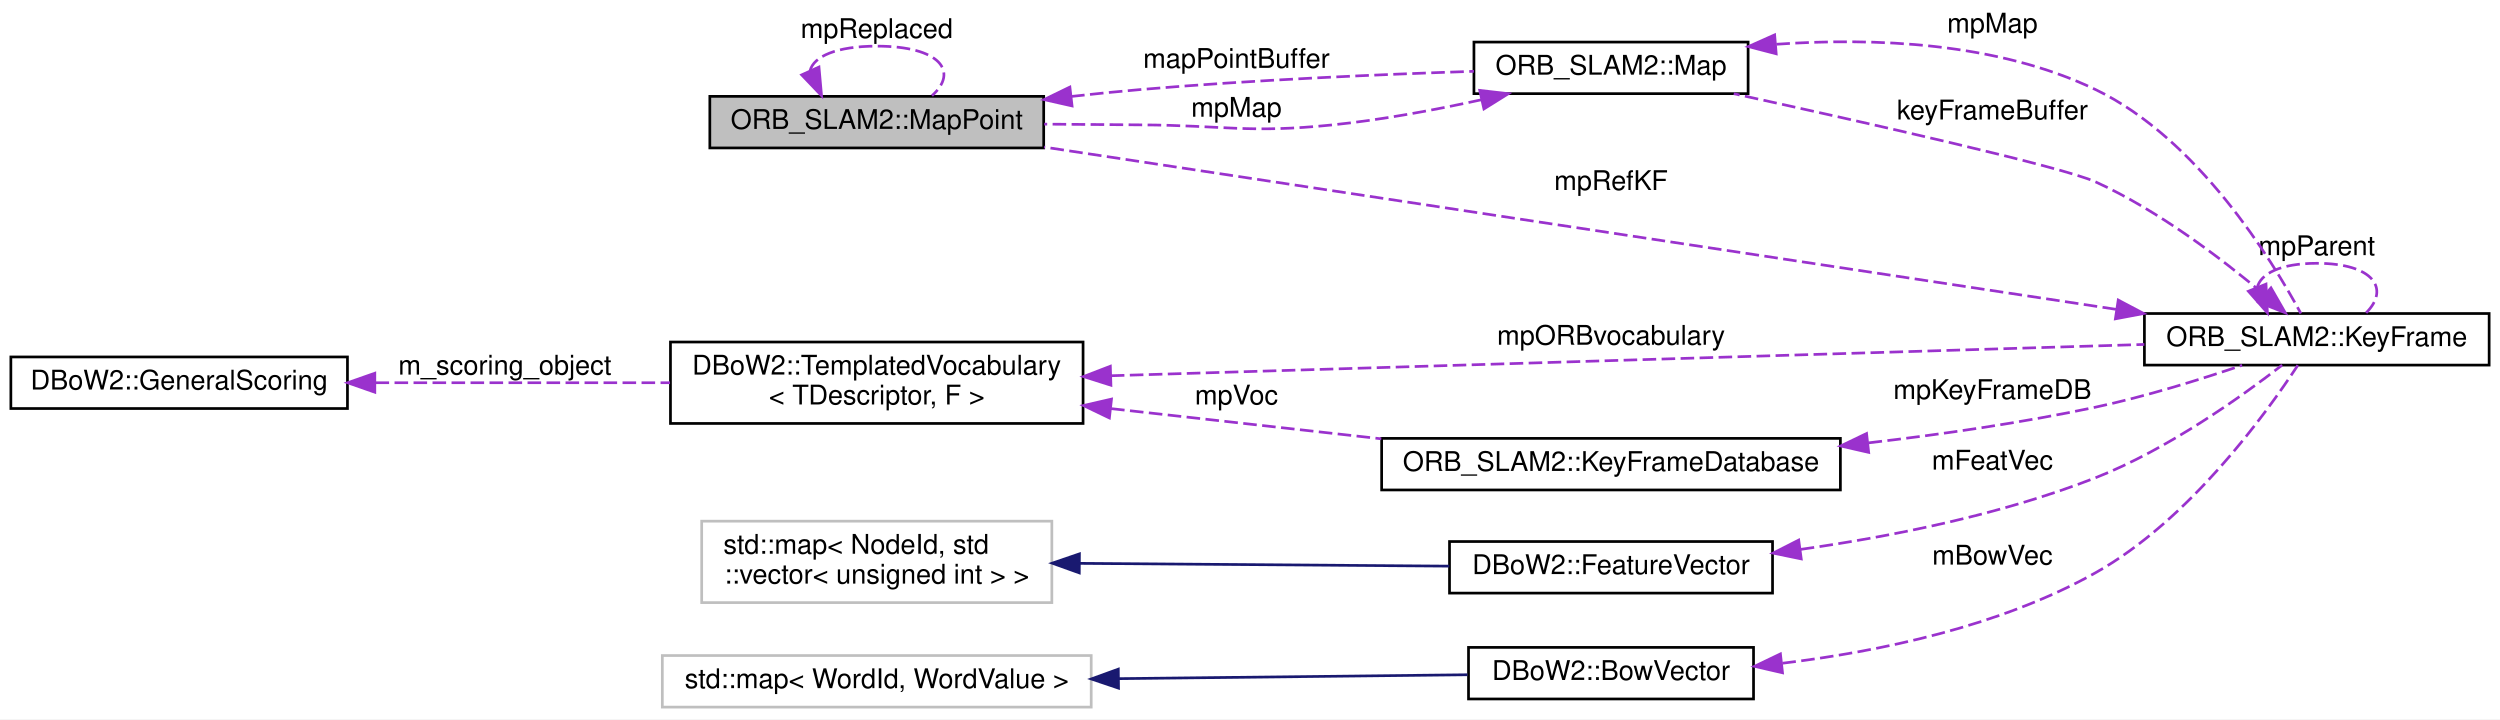
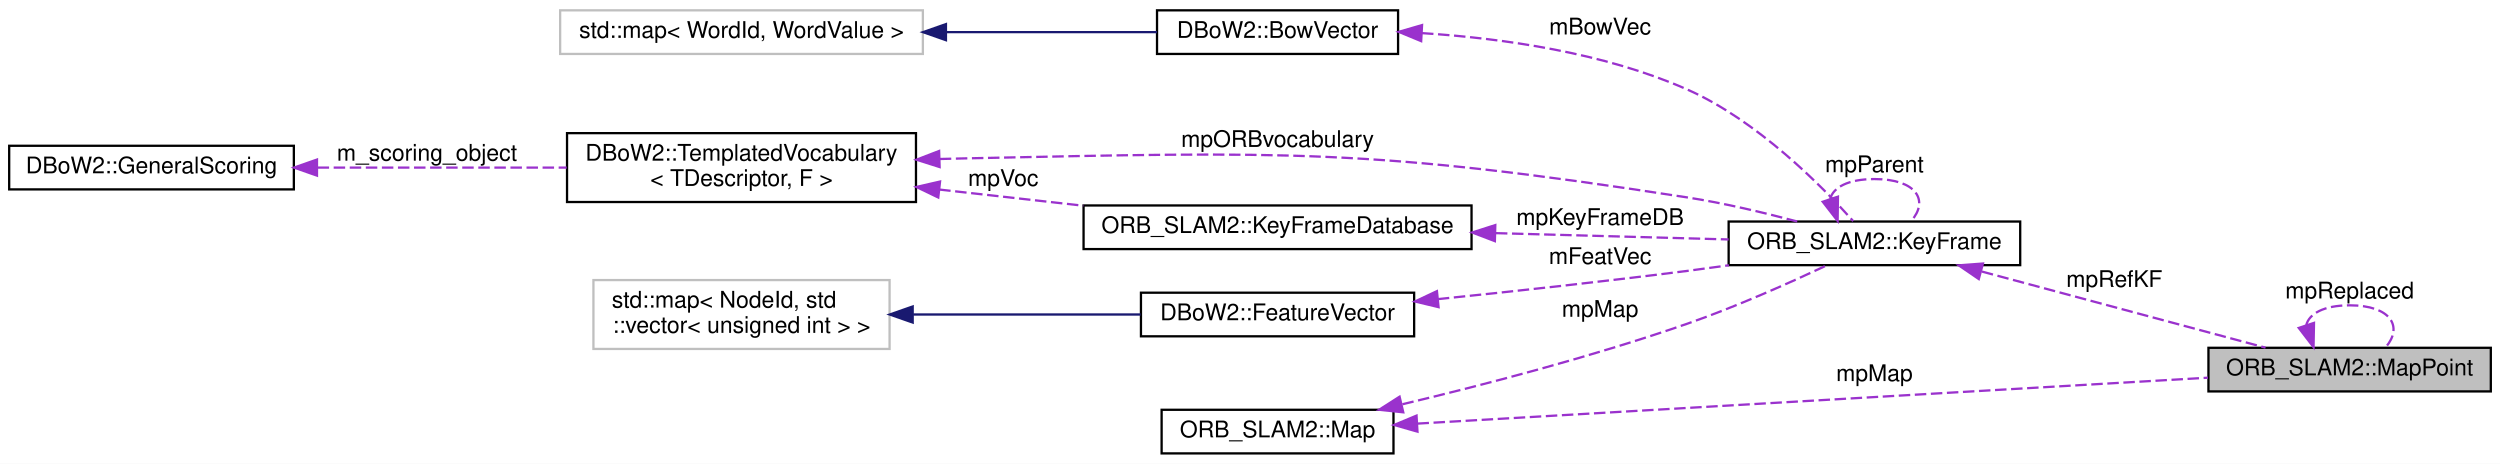
- <svg xmlns="http://www.w3.org/2000/svg" xmlns:xlink="http://www.w3.org/1999/xlink" width="921pt" height="265pt" viewBox="0.00 0.00 921.00 265.00">
-   <g id="graph0" class="graph" transform="scale(1 1) rotate(0) translate(4 261)">
-     <polygon fill="white" stroke="none" points="-4,4 -4,-261 917,-261 917,4 -4,4" />
+ <svg xmlns="http://www.w3.org/2000/svg" xmlns:xlink="http://www.w3.org/1999/xlink" width="1089pt" height="202pt" viewBox="0.00 0.00 1089.00 202.00">
+   <g id="graph0" class="graph" transform="scale(1 1) rotate(0) translate(4 198)">
+     <polygon fill="white" stroke="none" points="-4,4 -4,-198 1085,-198 1085,4 -4,4" />
    <g id="node1" class="node">
-       <polygon fill="#bfbfbf" stroke="black" points="257.5,-206.5 257.5,-225.5 380.5,-225.5 380.5,-206.5 257.5,-206.5" />
-       <text text-anchor="middle" x="319" y="-213.5" font-family="Helvetica,sans-Serif" font-size="10.00">ORB_SLAM2::MapPoint</text>
+       <polygon fill="#bfbfbf" stroke="black" points="958,-27.5 958,-46.5 1081,-46.5 1081,-27.5 958,-27.5" />
+       <text text-anchor="middle" x="1019.5" y="-34.5" font-family="Helvetica,sans-Serif" font-size="10.00">ORB_SLAM2::MapPoint</text>
    </g>
    <g id="edge1" class="edge">
-       <path fill="none" stroke="#9a32cd" stroke-dasharray="5,2" d="M294.447,-235.029C295.786,-240.128 303.97,-244 319,-244 342.461,-244 349.243,-234.565 339.345,-225.757" />
-       <polygon fill="#9a32cd" stroke="#9a32cd" points="297.709,-236.31 298.655,-225.757 291.335,-233.416 297.709,-236.31" />
-       <text text-anchor="middle" x="319" y="-247" font-family="Helvetica,sans-Serif" font-size="10.00"> mpReplaced</text>
+       <path fill="none" stroke="#9a32cd" stroke-dasharray="5,2" d="M1000.61,-56.4C1001.87,-61.315 1008.17,-65 1019.5,-65 1037.63,-65 1042.87,-55.565 1035.22,-46.757" />
+       <polygon fill="#9a32cd" stroke="#9a32cd" points="1003.98,-57.35 1003.78,-46.757 997.333,-55.166 1003.98,-57.35" />
+       <text text-anchor="middle" x="1019.5" y="-68" font-family="Helvetica,sans-Serif" font-size="10.00"> mpReplaced</text>
+     </g>
+     <g id="node2" class="node">
+       <g id="a_node2">
+         <a xlink:href="class_o_r_b___s_l_a_m2_1_1_key_frame.html" target="_top" xlink:title="Cuadro clave, keyframe. ">
+           <polygon fill="white" stroke="black" points="749,-82.5 749,-101.5 876,-101.5 876,-82.5 749,-82.5" />
+           <text text-anchor="middle" x="812.5" y="-89.5" font-family="Helvetica,sans-Serif" font-size="10.00">ORB_SLAM2::KeyFrame</text>
+         </a>
+       </g>
+     </g>
+     <g id="edge2" class="edge">
+       <path fill="none" stroke="#9a32cd" stroke-dasharray="5,2" d="M859.321,-79.707C896.644,-69.693 948.592,-55.756 982.858,-46.563" />
+       <polygon fill="#9a32cd" stroke="#9a32cd" points="857.96,-76.448 849.208,-82.42 859.774,-83.209 857.96,-76.448" />
+       <text text-anchor="middle" x="917" y="-73" font-family="Helvetica,sans-Serif" font-size="10.00"> mpRefKF</text>
+     </g>
+     <g id="edge6" class="edge">
+       <path fill="none" stroke="#9a32cd" stroke-dasharray="5,2" d="M793.242,-111.4C794.528,-116.315 800.947,-120 812.5,-120 830.984,-120 836.328,-110.565 828.529,-101.757" />
+       <polygon fill="#9a32cd" stroke="#9a32cd" points="796.614,-112.351 796.471,-101.757 789.976,-110.128 796.614,-112.351" />
+       <text text-anchor="middle" x="812.5" y="-123" font-family="Helvetica,sans-Serif" font-size="10.00"> mpParent</text>
+     </g>
+     <g id="node3" class="node">
+       <g id="a_node3">
+         <a xlink:href="class_o_r_b___s_l_a_m2_1_1_key_frame_database.html" target="_top" xlink:title="Lista invertida de KeyFrames, accesible por BoW. ">
+           <polygon fill="white" stroke="black" points="468,-89.5 468,-108.5 637,-108.5 637,-89.5 468,-89.5" />
+           <text text-anchor="middle" x="552.5" y="-96.5" font-family="Helvetica,sans-Serif" font-size="10.00">ORB_SLAM2::KeyFrameDatabase</text>
+         </a>
+       </g>
+     </g>
+     <g id="edge3" class="edge">
+       <path fill="none" stroke="#9a32cd" stroke-dasharray="5,2" d="M647.62,-96.446C681.378,-95.53 718.582,-94.521 748.998,-93.696" />
+       <polygon fill="#9a32cd" stroke="#9a32cd" points="647.167,-92.957 637.265,-96.727 647.356,-99.955 647.167,-92.957" />
+       <text text-anchor="middle" x="693" y="-100" font-family="Helvetica,sans-Serif" font-size="10.00"> mpKeyFrameDB</text>
+     </g>
+     <g id="node4" class="node">
+       <g id="a_node4">
+         <a xlink:href="class_d_bo_w2_1_1_templated_vocabulary.html" target="_top" xlink:title="Generic Vocabulary. ">
+           <polygon fill="white" stroke="black" points="243,-110 243,-140 395,-140 395,-110 243,-110" />
+           <text text-anchor="start" x="251" y="-128" font-family="Helvetica,sans-Serif" font-size="10.00">DBoW2::TemplatedVocabulary</text>
+           <text text-anchor="middle" x="319" y="-117" font-family="Helvetica,sans-Serif" font-size="10.00">&lt; TDescriptor, F &gt;</text>
+         </a>
+       </g>
+     </g>
+     <g id="edge8" class="edge">
+       <path fill="none" stroke="#9a32cd" stroke-dasharray="5,2" d="M405.375,-128.741C408.964,-128.84 412.517,-128.927 416,-129 556.173,-131.919 592.448,-133.455 731,-112 746.939,-109.532 764.339,-105.395 778.872,-101.522" />
+       <polygon fill="#9a32cd" stroke="#9a32cd" points="405.295,-125.237 395.193,-128.432 405.082,-132.234 405.295,-125.237" />
+       <text text-anchor="middle" x="552.5" y="-134" font-family="Helvetica,sans-Serif" font-size="10.00"> mpORBvocabulary</text>
+     </g>
+     <g id="edge4" class="edge">
+       <path fill="none" stroke="#9a32cd" stroke-dasharray="5,2" d="M405.1,-115.442C425.597,-113.14 447.475,-110.683 467.903,-108.389" />
+       <polygon fill="#9a32cd" stroke="#9a32cd" points="404.708,-111.964 395.161,-116.559 405.49,-118.92 404.708,-111.964" />
+       <text text-anchor="middle" x="433" y="-117" font-family="Helvetica,sans-Serif" font-size="10.00"> mpVoc</text>
+     </g>
+     <g id="node5" class="node">
+       <g id="a_node5">
+         <a xlink:href="class_d_bo_w2_1_1_general_scoring.html" target="_top" xlink:title="Base class of scoring functions. ">
+           <polygon fill="white" stroke="black" points="0,-115.5 0,-134.5 124,-134.5 124,-115.5 0,-115.5" />
+           <text text-anchor="middle" x="62" y="-122.5" font-family="Helvetica,sans-Serif" font-size="10.00">DBoW2::GeneralScoring</text>
+         </a>
+       </g>
+     </g>
+     <g id="edge5" class="edge">
+       <path fill="none" stroke="#9a32cd" stroke-dasharray="5,2" d="M134.347,-125C168.159,-125 208.555,-125 242.841,-125" />
+       <polygon fill="#9a32cd" stroke="#9a32cd" points="134.079,-121.5 124.079,-125 134.079,-128.5 134.079,-121.5" />
+       <text text-anchor="middle" x="182" y="-128" font-family="Helvetica,sans-Serif" font-size="10.00"> m_scoring_object</text>
    </g>
    <g id="node6" class="node">
      <g id="a_node6">
        <a xlink:href="class_o_r_b___s_l_a_m2_1_1_map.html" target="_top" xlink:title="Mapa del mundo, de puntos y keyframes. ">
-           <polygon fill="white" stroke="black" points="539,-226.5 539,-245.5 640,-245.5 640,-226.5 539,-226.5" />
-           <text text-anchor="middle" x="589.5" y="-233.5" font-family="Helvetica,sans-Serif" font-size="10.00">ORB_SLAM2::Map</text>
+           <polygon fill="white" stroke="black" points="502,-0.5 502,-19.5 603,-19.5 603,-0.5 502,-0.5" />
+           <text text-anchor="middle" x="552.5" y="-7.5" font-family="Helvetica,sans-Serif" font-size="10.00">ORB_SLAM2::Map</text>
        </a>
      </g>
    </g>
-     <g id="edge8" class="edge">
-       <path fill="none" stroke="#9a32cd" stroke-dasharray="5,2" d="M390.588,-225.46C399.139,-226.417 407.761,-227.295 416,-228 457.371,-231.54 504.468,-233.591 538.986,-234.728" />
-       <polygon fill="#9a32cd" stroke="#9a32cd" points="390.946,-221.978 380.609,-224.304 390.14,-228.931 390.946,-221.978" />
-       <text text-anchor="middle" x="451.5" y="-236" font-family="Helvetica,sans-Serif" font-size="10.00"> mapPointBuffer</text>
-     </g>
-     <g id="node2" class="node">
-       <g id="a_node2">
-         <a xlink:href="class_o_r_b___s_l_a_m2_1_1_key_frame.html" target="_top" xlink:title="Cuadro clave, keyframe. ">
-           <polygon fill="white" stroke="black" points="786,-126.5 786,-145.5 913,-145.5 913,-126.5 786,-126.5" />
-           <text text-anchor="middle" x="849.5" y="-133.5" font-family="Helvetica,sans-Serif" font-size="10.00">ORB_SLAM2::KeyFrame</text>
-         </a>
-       </g>
-     </g>
-     <g id="edge2" class="edge">
-       <path fill="none" stroke="#9a32cd" stroke-dasharray="5,2" d="M775.518,-147.047C670.418,-162.957 478.368,-192.028 380.626,-206.823" />
-       <polygon fill="#9a32cd" stroke="#9a32cd" points="776.358,-150.46 785.721,-145.503 775.31,-143.539 776.358,-150.46" />
-       <text text-anchor="middle" x="589.5" y="-191" font-family="Helvetica,sans-Serif" font-size="10.00"> mpRefKF</text>
-     </g>
-     <g id="edge6" class="edge">
-       <path fill="none" stroke="#9a32cd" stroke-dasharray="5,2" d="M827.551,-155.029C828.748,-160.128 836.064,-164 849.5,-164 870.473,-164 876.535,-154.565 867.687,-145.757" />
-       <polygon fill="#9a32cd" stroke="#9a32cd" points="830.796,-156.339 831.313,-145.757 824.31,-153.707 830.796,-156.339" />
-       <text text-anchor="middle" x="849.5" y="-167" font-family="Helvetica,sans-Serif" font-size="10.00"> mpParent</text>
-     </g>
-     <g id="edge9" class="edge">
-       <path fill="none" stroke="#9a32cd" stroke-dasharray="5,2" d="M830.146,-152.472C814.63,-165.56 791.269,-183.375 768,-194 755.902,-199.524 683.239,-215.886 634.714,-226.482" />
-       <polygon fill="#9a32cd" stroke="#9a32cd" points="832.632,-154.95 837.909,-145.763 828.054,-149.654 832.632,-154.95" />
-       <text text-anchor="middle" x="730" y="-217" font-family="Helvetica,sans-Serif" font-size="10.00"> keyFrameBuffer</text>
-     </g>
-     <g id="node3" class="node">
-       <g id="a_node3">
-         <a xlink:href="class_o_r_b___s_l_a_m2_1_1_key_frame_database.html" target="_top" xlink:title="Lista invertida de KeyFrames, accesible por BoW. ">
-           <polygon fill="white" stroke="black" points="505,-80.5 505,-99.5 674,-99.5 674,-80.5 505,-80.5" />
-           <text text-anchor="middle" x="589.5" y="-87.5" font-family="Helvetica,sans-Serif" font-size="10.00">ORB_SLAM2::KeyFrameDatabase</text>
-         </a>
-       </g>
-     </g>
-     <g id="edge3" class="edge">
-       <path fill="none" stroke="#9a32cd" stroke-dasharray="5,2" d="M684.37,-97.855C711.521,-101.002 741.086,-105.279 768,-111 786.322,-114.895 806.447,-121.145 821.992,-126.421" />
-       <polygon fill="#9a32cd" stroke="#9a32cd" points="684.421,-94.338 674.093,-96.703 683.641,-101.295 684.421,-94.338" />
-       <text text-anchor="middle" x="730" y="-114" font-family="Helvetica,sans-Serif" font-size="10.00"> mpKeyFrameDB</text>
-     </g>
-     <g id="node4" class="node">
-       <g id="a_node4">
-         <a xlink:href="class_d_bo_w2_1_1_templated_vocabulary.html" target="_top" xlink:title="Generic Vocabulary. ">
-           <polygon fill="white" stroke="black" points="243,-105 243,-135 395,-135 395,-105 243,-105" />
-           <text text-anchor="start" x="251" y="-123" font-family="Helvetica,sans-Serif" font-size="10.00">DBoW2::TemplatedVocabulary</text>
-           <text text-anchor="middle" x="319" y="-112" font-family="Helvetica,sans-Serif" font-size="10.00">&lt; TDescriptor, F &gt;</text>
-         </a>
-       </g>
-     </g>
-     <g id="edge10" class="edge">
-       <path fill="none" stroke="#9a32cd" stroke-dasharray="5,2" d="M405.231,-122.58C511.713,-125.804 691.398,-131.244 785.978,-134.107" />
-       <polygon fill="#9a32cd" stroke="#9a32cd" points="405.261,-119.08 395.16,-122.275 405.049,-126.077 405.261,-119.08" />
-       <text text-anchor="middle" x="589.5" y="-134" font-family="Helvetica,sans-Serif" font-size="10.00"> mpORBvocabulary</text>
-     </g>
-     <g id="edge4" class="edge">
-       <path fill="none" stroke="#9a32cd" stroke-dasharray="5,2" d="M405.32,-110.467C437.138,-106.912 473.205,-102.882 504.87,-99.344" />
-       <polygon fill="#9a32cd" stroke="#9a32cd" points="404.699,-107.015 395.149,-111.603 405.476,-113.971 404.699,-107.015" />
-       <text text-anchor="middle" x="451.5" y="-112" font-family="Helvetica,sans-Serif" font-size="10.00"> mpVoc</text>
-     </g>
-     <g id="node5" class="node">
-       <g id="a_node5">
-         <a xlink:href="class_d_bo_w2_1_1_general_scoring.html" target="_top" xlink:title="Base class of scoring functions. ">
-           <polygon fill="white" stroke="black" points="0,-110.5 0,-129.5 124,-129.5 124,-110.5 0,-110.5" />
-           <text text-anchor="middle" x="62" y="-117.5" font-family="Helvetica,sans-Serif" font-size="10.00">DBoW2::GeneralScoring</text>
-         </a>
-       </g>
-     </g>
-     <g id="edge5" class="edge">
-       <path fill="none" stroke="#9a32cd" stroke-dasharray="5,2" d="M134.347,-120C168.159,-120 208.555,-120 242.841,-120" />
-       <polygon fill="#9a32cd" stroke="#9a32cd" points="134.079,-116.5 124.079,-120 134.079,-123.5 134.079,-116.5" />
-       <text text-anchor="middle" x="182" y="-123" font-family="Helvetica,sans-Serif" font-size="10.00"> m_scoring_object</text>
-     </g>
-     <g id="edge15" class="edge">
-       <path fill="none" stroke="#9a32cd" stroke-dasharray="5,2" d="M541.89,-224.279C524.751,-220.521 505.107,-216.853 487,-215 455.608,-211.787 447.555,-214.836 416,-215 404.583,-215.059 392.402,-215.159 380.684,-215.272" />
-       <polygon fill="#9a32cd" stroke="#9a32cd" points="541.136,-227.697 551.662,-226.489 542.68,-220.869 541.136,-227.697" />
-       <text text-anchor="middle" x="451.5" y="-218" font-family="Helvetica,sans-Serif" font-size="10.00"> mpMap</text>
+     <g id="edge13" class="edge">
+       <path fill="none" stroke="#9a32cd" stroke-dasharray="5,2" d="M613.456,-13.481C702.395,-18.645 868.373,-28.283 957.762,-33.473" />
+       <polygon fill="#9a32cd" stroke="#9a32cd" points="613.449,-9.975 603.263,-12.889 613.043,-16.963 613.449,-9.975" />
+       <text text-anchor="middle" x="812.5" y="-32" font-family="Helvetica,sans-Serif" font-size="10.00"> mpMap</text>
    </g>
    <g id="edge7" class="edge">
-       <path fill="none" stroke="#9a32cd" stroke-dasharray="5,2" d="M650.408,-244.696C686.234,-247.196 731.696,-245.47 768,-228 805.675,-209.87 833.036,-165.163 843.647,-145.519" />
-       <polygon fill="#9a32cd" stroke="#9a32cd" points="650.353,-241.18 640.099,-243.843 649.776,-248.156 650.353,-241.18" />
-       <text text-anchor="middle" x="730" y="-249" font-family="Helvetica,sans-Serif" font-size="10.00"> mpMap</text>
+       <path fill="none" stroke="#9a32cd" stroke-dasharray="5,2" d="M606.893,-21.905C642.465,-30.38 690.028,-42.76 731,-57 752.161,-64.354 775.563,-74.803 791.655,-82.368" />
+       <polygon fill="#9a32cd" stroke="#9a32cd" points="607.263,-18.397 596.727,-19.512 605.658,-25.21 607.263,-18.397" />
+       <text text-anchor="middle" x="693" y="-60" font-family="Helvetica,sans-Serif" font-size="10.00"> mpMap</text>
    </g>
    <g id="node7" class="node">
      <g id="a_node7">
        <a xlink:href="class_d_bo_w2_1_1_feature_vector.html" target="_top" xlink:title="Vector of nodes with indexes of local features. ">
-           <polygon fill="white" stroke="black" points="530,-42.5 530,-61.5 649,-61.5 649,-42.5 530,-42.5" />
-           <text text-anchor="middle" x="589.5" y="-49.5" font-family="Helvetica,sans-Serif" font-size="10.00">DBoW2::FeatureVector</text>
+           <polygon fill="white" stroke="black" points="493,-51.5 493,-70.5 612,-70.5 612,-51.5 493,-51.5" />
+           <text text-anchor="middle" x="552.5" y="-58.5" font-family="Helvetica,sans-Serif" font-size="10.00">DBoW2::FeatureVector</text>
+         </a>
+       </g>
+     </g>
+     <g id="edge9" class="edge">
+       <path fill="none" stroke="#9a32cd" stroke-dasharray="5,2" d="M622.315,-67.697C655.241,-71.073 695.201,-75.418 731,-80 736.887,-80.754 743.008,-81.583 749.13,-82.443" />
+       <polygon fill="#9a32cd" stroke="#9a32cd" points="622.637,-64.212 612.334,-66.682 621.928,-71.176 622.637,-64.212" />
+       <text text-anchor="middle" x="693" y="-83" font-family="Helvetica,sans-Serif" font-size="10.00"> mFeatVec</text>
+     </g>
+     <g id="node8" class="node">
+       <polygon fill="white" stroke="#bfbfbf" points="254.5,-46 254.5,-76 383.5,-76 383.5,-46 254.5,-46" />
+       <text text-anchor="start" x="262.5" y="-64" font-family="Helvetica,sans-Serif" font-size="10.00">std::map&lt; NodeId, std</text>
+       <text text-anchor="middle" x="319" y="-53" font-family="Helvetica,sans-Serif" font-size="10.00">::vector&lt; unsigned int &gt; &gt;</text>
+     </g>
+     <g id="edge10" class="edge">
+       <path fill="none" stroke="midnightblue" d="M393.769,-61C425.779,-61 462.744,-61 492.84,-61" />
+       <polygon fill="midnightblue" stroke="midnightblue" points="393.565,-57.5 383.565,-61 393.565,-64.5 393.565,-57.5" />
+     </g>
+     <g id="node9" class="node">
+       <g id="a_node9">
+         <a xlink:href="class_d_bo_w2_1_1_bow_vector.html" target="_top" xlink:title="Vector of words to represent images. ">
+           <polygon fill="white" stroke="black" points="500,-174.5 500,-193.5 605,-193.5 605,-174.5 500,-174.5" />
+           <text text-anchor="middle" x="552.5" y="-181.5" font-family="Helvetica,sans-Serif" font-size="10.00">DBoW2::BowVector</text>
        </a>
      </g>
    </g>
    <g id="edge11" class="edge">
-       <path fill="none" stroke="#9a32cd" stroke-dasharray="5,2" d="M659.392,-58.61C692.991,-63.374 733.497,-71.448 768,-85 794.486,-95.403 821.721,-114.849 836.742,-126.491" />
-       <polygon fill="#9a32cd" stroke="#9a32cd" points="659.579,-55.103 649.2,-57.235 658.643,-62.041 659.579,-55.103" />
-       <text text-anchor="middle" x="730" y="-88" font-family="Helvetica,sans-Serif" font-size="10.00"> mFeatVec</text>
+       <path fill="none" stroke="#9a32cd" stroke-dasharray="5,2" d="M615.414,-183.571C650.606,-181.328 694.745,-175.062 731,-159 761.589,-145.449 789.793,-116.765 803.238,-101.702" />
+       <polygon fill="#9a32cd" stroke="#9a32cd" points="615.064,-180.084 605.27,-184.123 615.445,-187.074 615.064,-180.084" />
+       <text text-anchor="middle" x="693" y="-183" font-family="Helvetica,sans-Serif" font-size="10.00"> mBowVec</text>
    </g>
-     <g id="node8" class="node">
-       <polygon fill="white" stroke="#bfbfbf" points="254.5,-39 254.5,-69 383.5,-69 383.5,-39 254.5,-39" />
-       <text text-anchor="start" x="262.5" y="-57" font-family="Helvetica,sans-Serif" font-size="10.00">std::map&lt; NodeId, std</text>
-       <text text-anchor="middle" x="319" y="-46" font-family="Helvetica,sans-Serif" font-size="10.00">::vector&lt; unsigned int &gt; &gt;</text>
+     <g id="node10" class="node">
+       <polygon fill="white" stroke="#bfbfbf" points="240,-174.5 240,-193.5 398,-193.5 398,-174.5 240,-174.5" />
+       <text text-anchor="middle" x="319" y="-181.5" font-family="Helvetica,sans-Serif" font-size="10.00">std::map&lt; WordId, WordValue &gt;</text>
    </g>
    <g id="edge12" class="edge">
-       <path fill="none" stroke="midnightblue" d="M393.731,-53.451C436.614,-53.131 489.916,-52.734 529.914,-52.436" />
-       <polygon fill="midnightblue" stroke="midnightblue" points="393.604,-49.952 383.631,-53.526 393.657,-56.951 393.604,-49.952" />
-     </g>
-     <g id="node9" class="node">
-       <g id="a_node9">
-         <a xlink:href="class_d_bo_w2_1_1_bow_vector.html" target="_top" xlink:title="Vector of words to represent images. ">
-           <polygon fill="white" stroke="black" points="537,-3.5 537,-22.5 642,-22.5 642,-3.5 537,-3.5" />
-           <text text-anchor="middle" x="589.5" y="-10.5" font-family="Helvetica,sans-Serif" font-size="10.00">DBoW2::BowVector</text>
-         </a>
-       </g>
-     </g>
-     <g id="edge13" class="edge">
-       <path fill="none" stroke="#9a32cd" stroke-dasharray="5,2" d="M652.629,-16.662C688.269,-20.963 732.783,-30.21 768,-50 802.41,-69.336 830.69,-108.397 842.526,-126.452" />
-       <polygon fill="#9a32cd" stroke="#9a32cd" points="652.675,-13.146 642.351,-15.528 651.907,-20.104 652.675,-13.146" />
-       <text text-anchor="middle" x="730" y="-53" font-family="Helvetica,sans-Serif" font-size="10.00"> mBowVec</text>
-     </g>
-     <g id="node10" class="node">
-       <polygon fill="white" stroke="#bfbfbf" points="240,-0.5 240,-19.5 398,-19.5 398,-0.5 240,-0.5" />
-       <text text-anchor="middle" x="319" y="-7.5" font-family="Helvetica,sans-Serif" font-size="10.00">std::map&lt; WordId, WordValue &gt;</text>
-     </g>
-     <g id="edge14" class="edge">
-       <path fill="none" stroke="midnightblue" d="M408.107,-10.984C450.648,-11.46 500.227,-12.014 536.631,-12.421" />
-       <polygon fill="midnightblue" stroke="midnightblue" points="408.061,-7.484 398.022,-10.872 407.982,-14.483 408.061,-7.484" />
+       <path fill="none" stroke="midnightblue" d="M408.425,-184C439.362,-184 473.061,-184 499.979,-184" />
+       <polygon fill="midnightblue" stroke="midnightblue" points="408.053,-180.5 398.053,-184 408.053,-187.5 408.053,-180.5" />
    </g>
  </g>
</svg>
